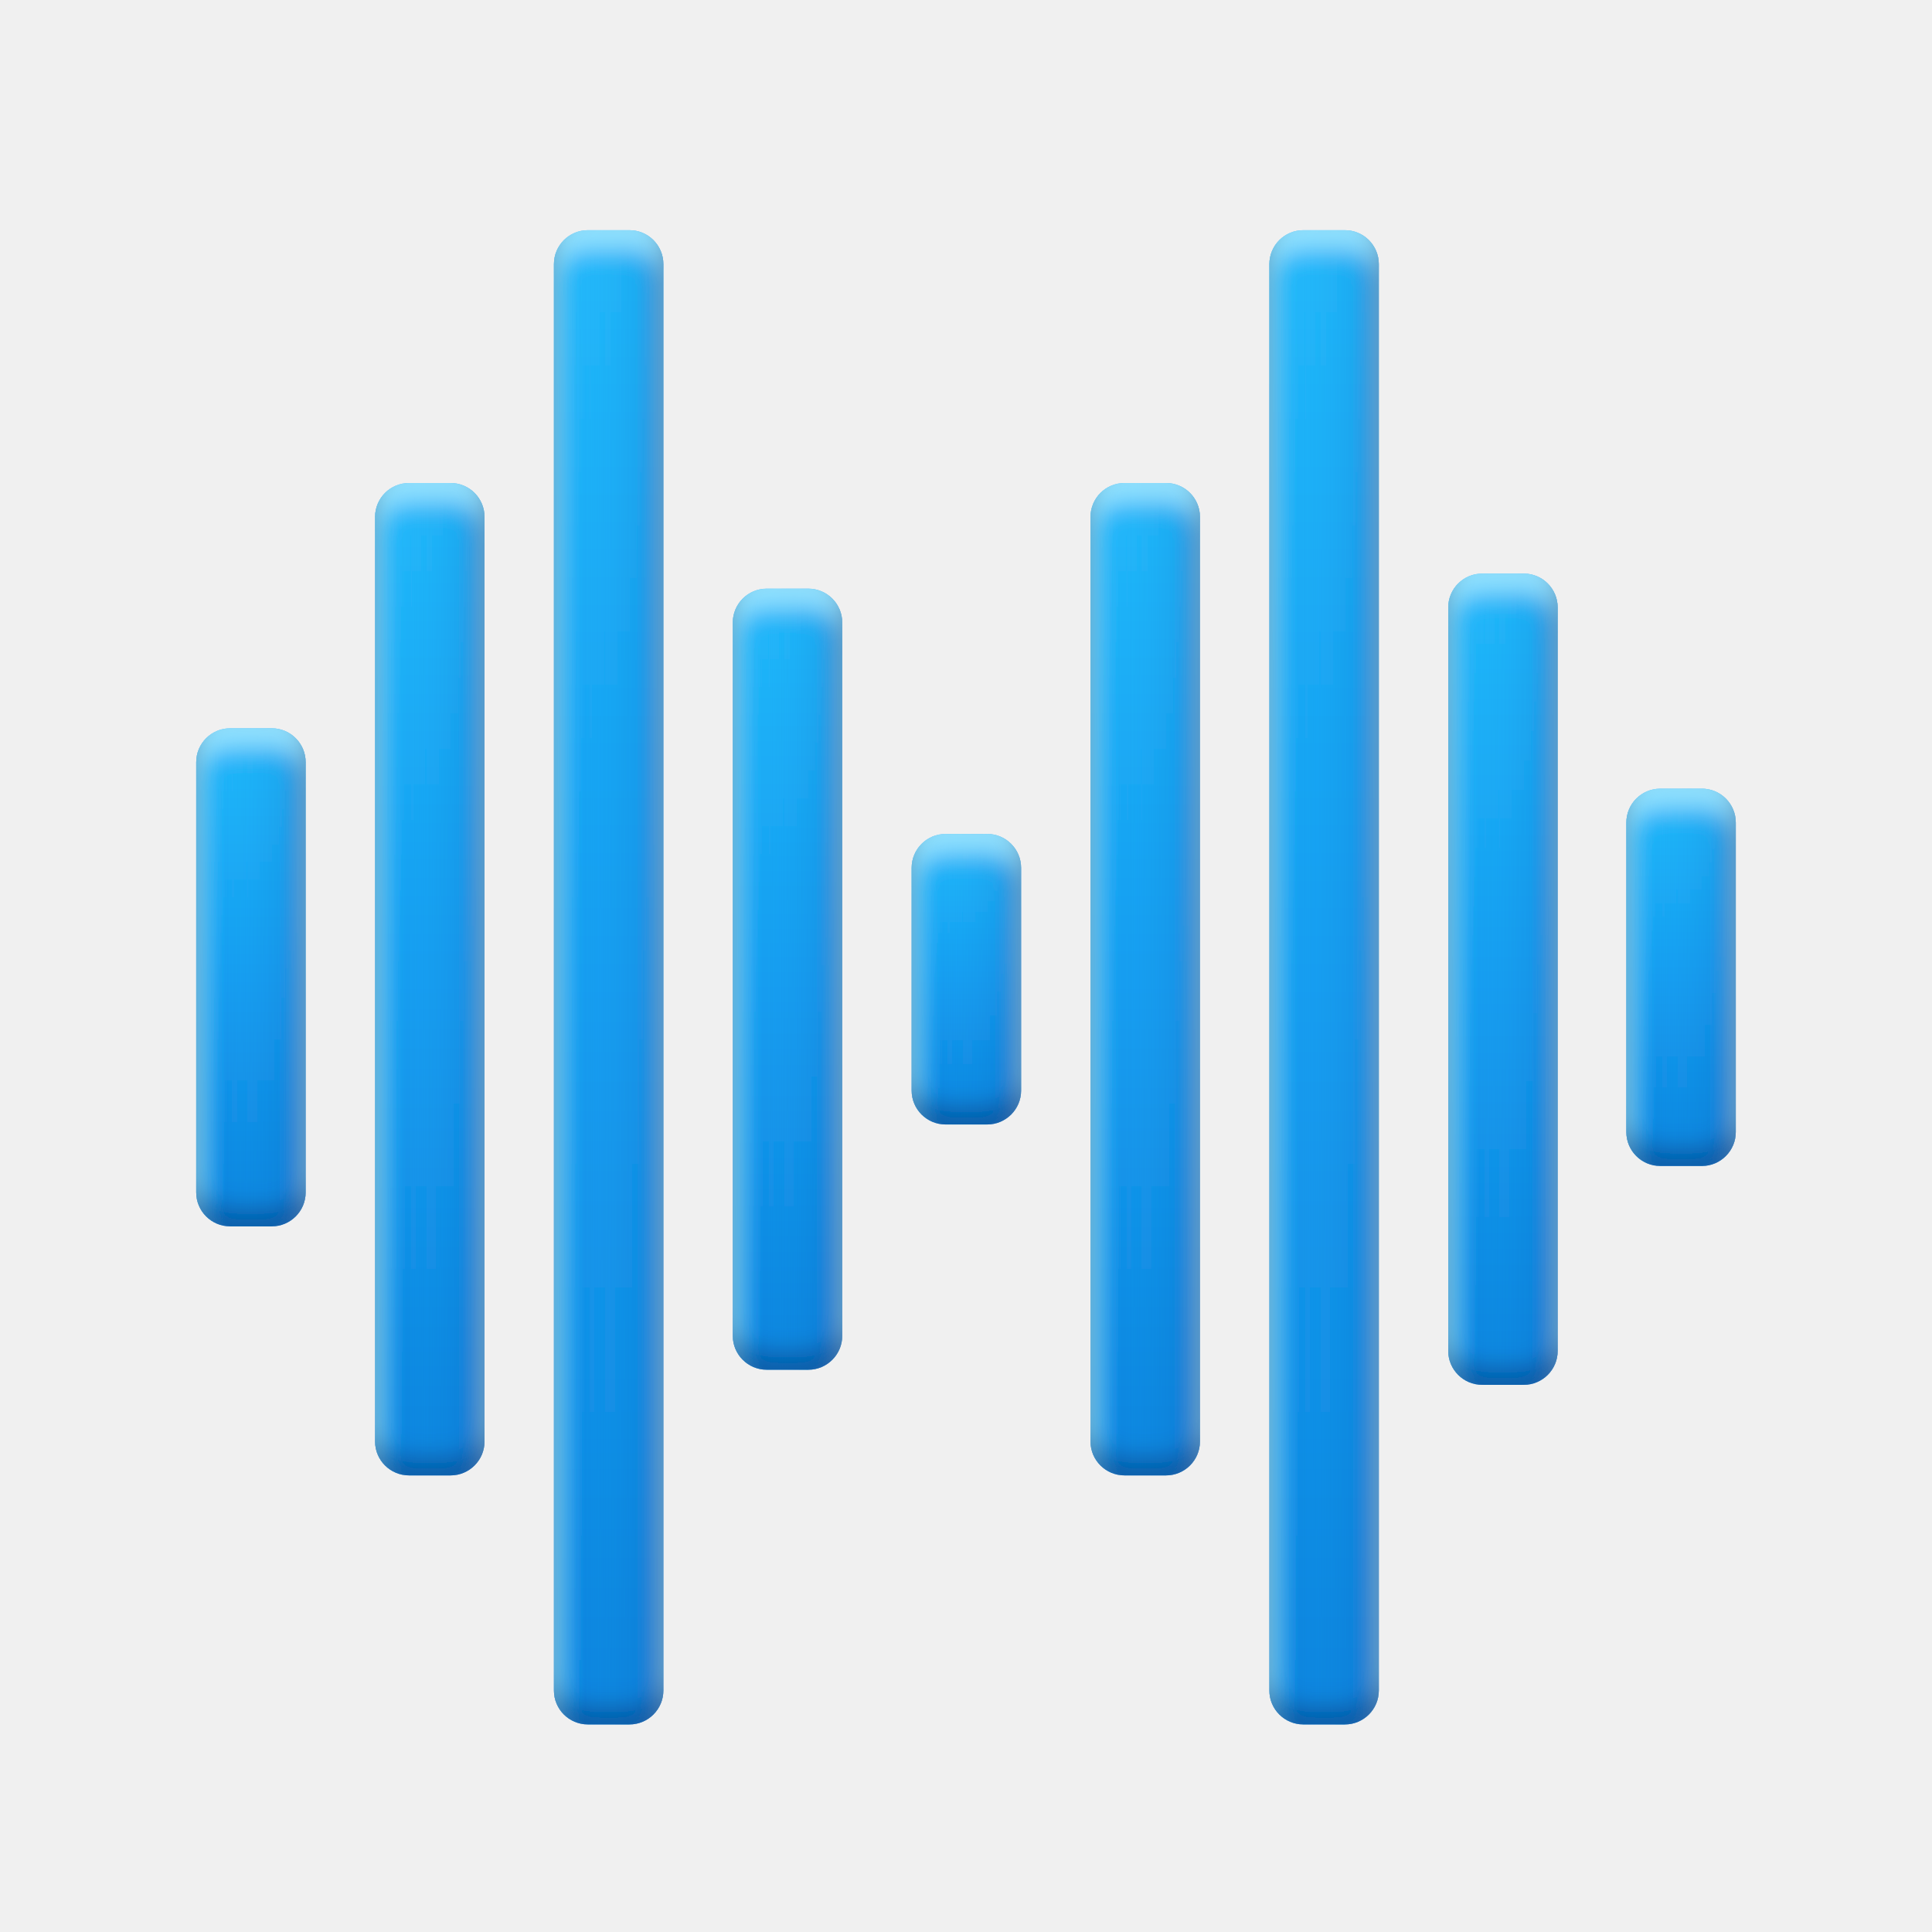
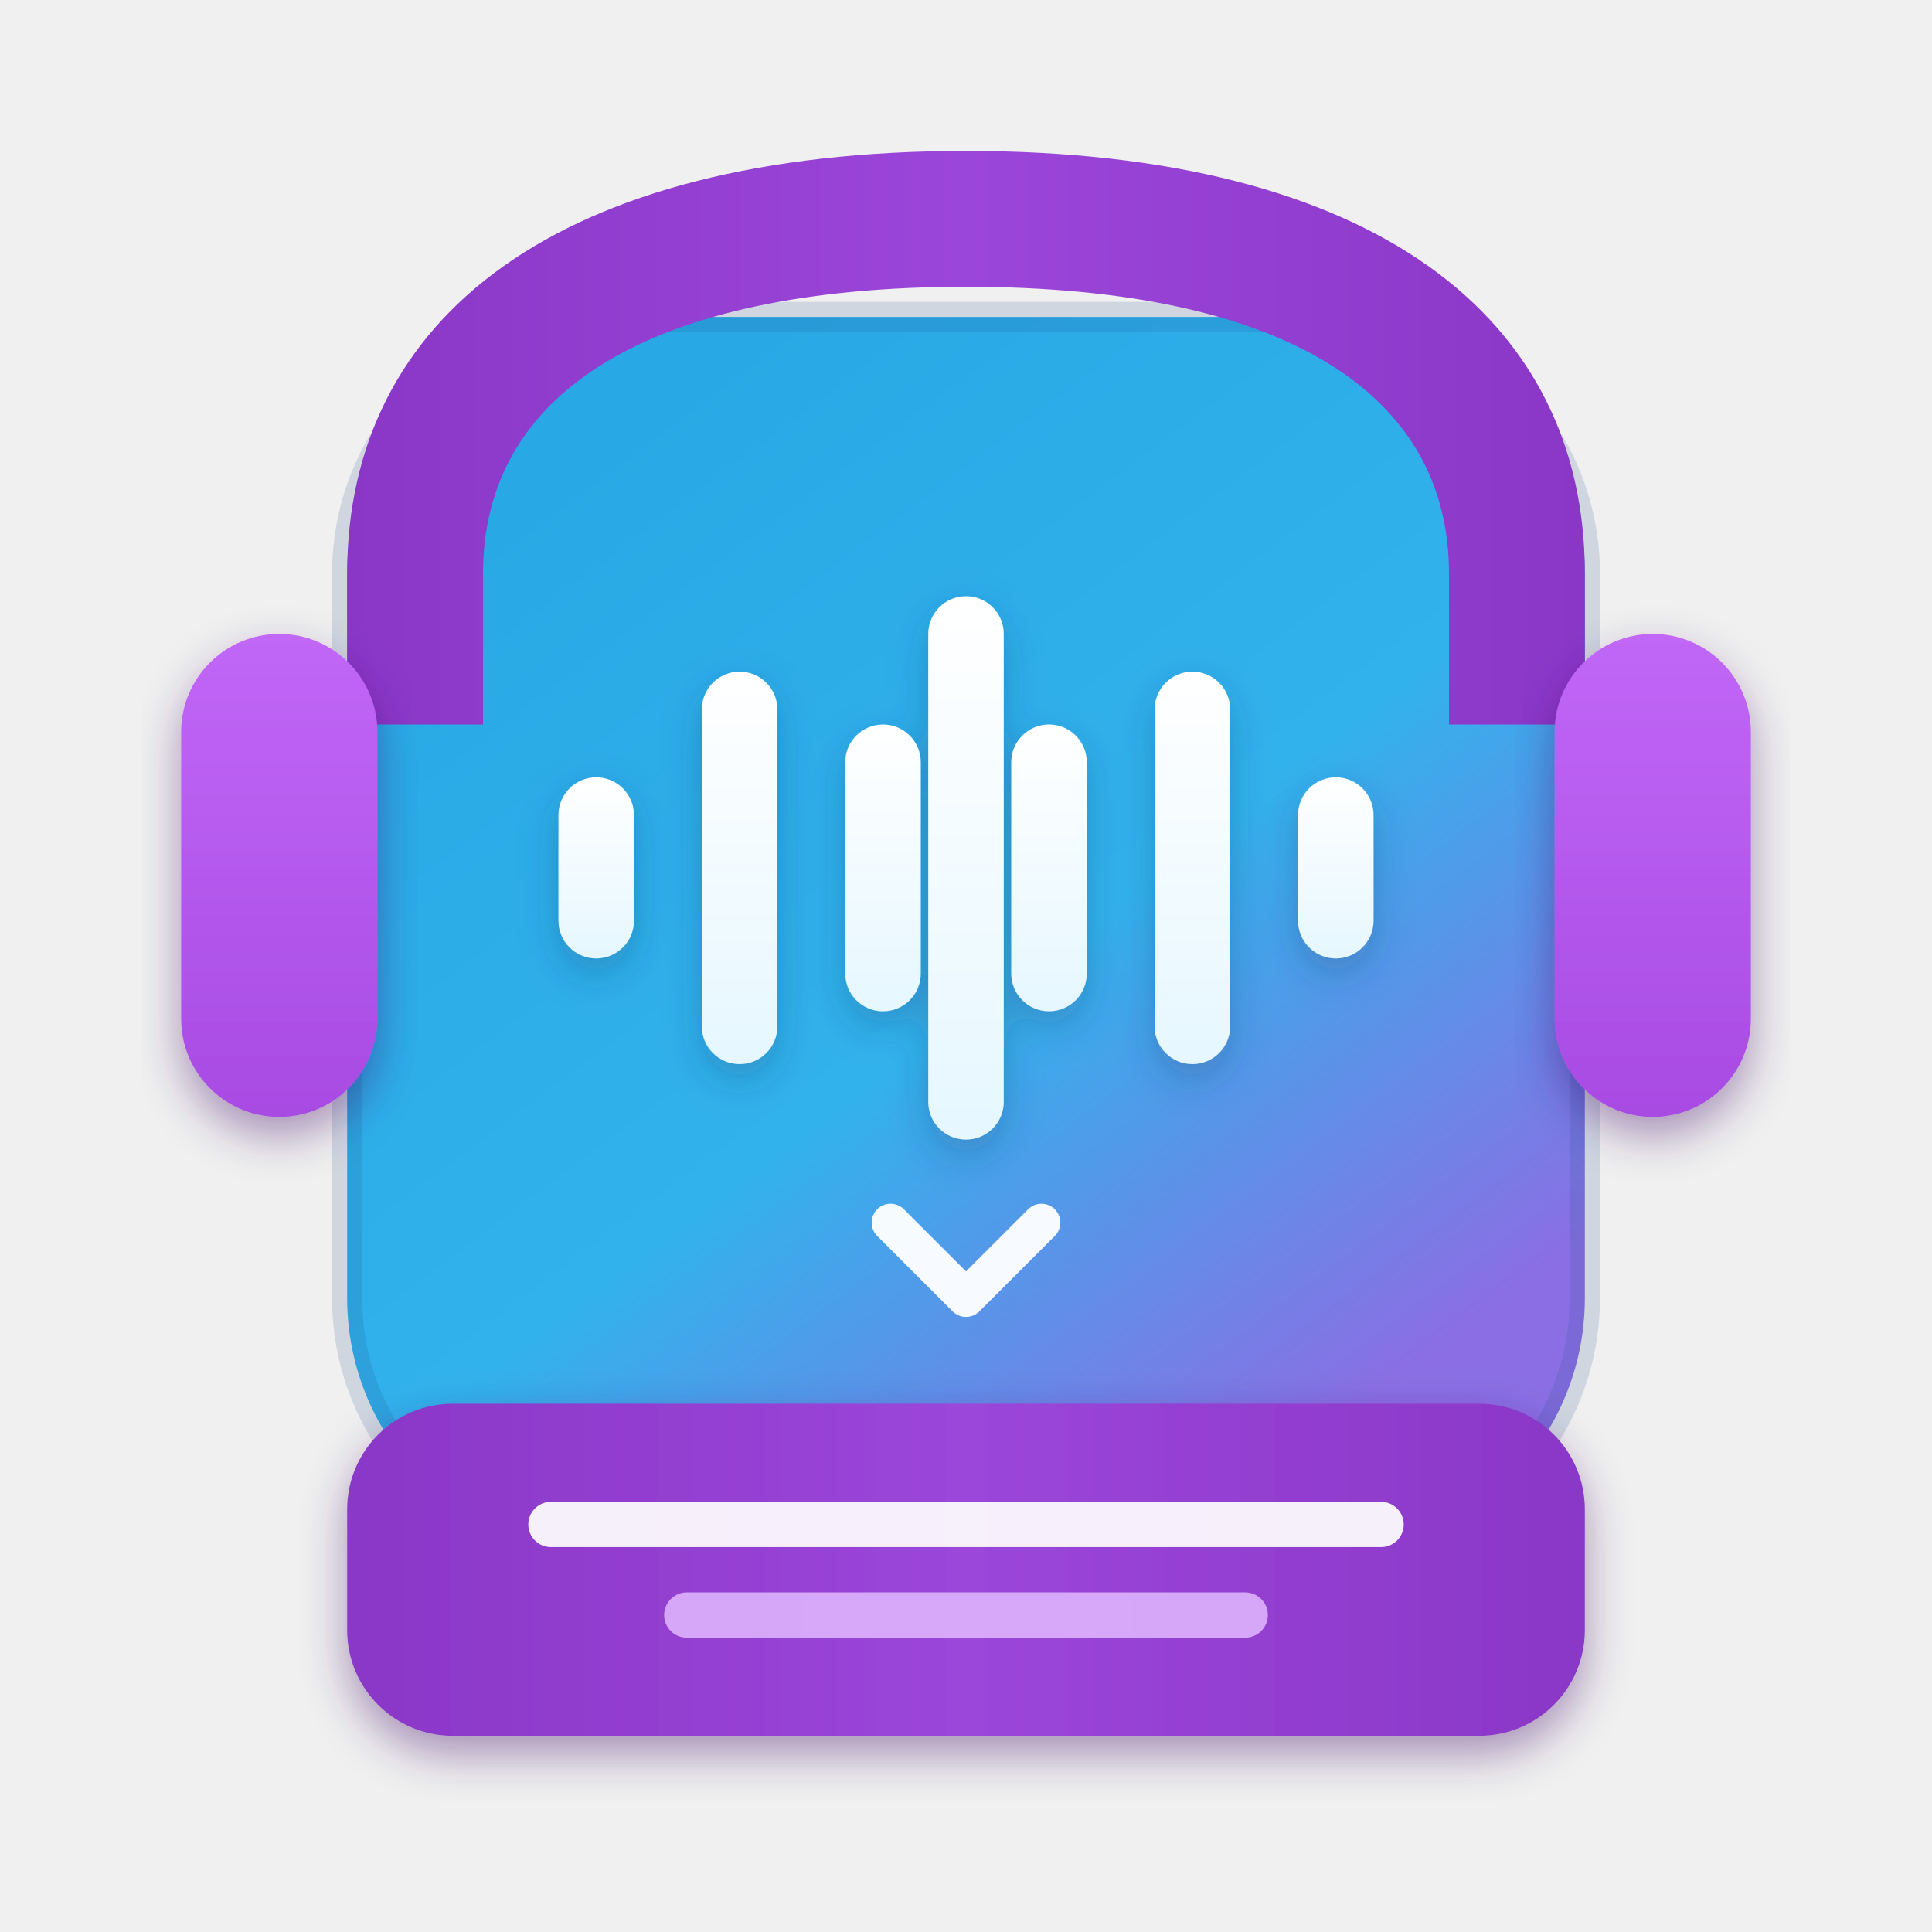
<svg xmlns="http://www.w3.org/2000/svg" viewBox="0 0 256 256" width="256" height="256">
  <defs>
-     <linearGradient id="barBodyGrad" x1="0%" y1="0%" x2="0%" y2="100%">
-       <stop offset="0%" stop-color="#22B8FA" />
-       <stop offset="50%" stop-color="#149DF0" />
-       <stop offset="100%" stop-color="#0E84DE" />
+     <linearGradient id="coreBlueGrad" x1="20%" y1="10%" x2="80%" y2="90%">
+       <stop offset="0%" stop-color="#28A9E5" />
+       <stop offset="55%" stop-color="#32B2EC" />
+       <stop offset="100%" stop-color="#8B6EE4" />
    </linearGradient>
-     <linearGradient id="barSideGrad" x1="0%" y1="0%" x2="100%" y2="0%">
-       <stop offset="0%" stop-color="#68D8FF" stop-opacity="0.65" />
-       <stop offset="28%" stop-color="#23B7F9" stop-opacity="0" />
-       <stop offset="75%" stop-color="#0A6DC4" stop-opacity="0.15" />
-       <stop offset="100%" stop-color="#0753A4" stop-opacity="0.45" />
+     <linearGradient id="purpleRibbonDark" x1="0%" y1="0%" x2="100%" y2="0%">
+       <stop offset="0%" stop-color="#8A37C7" />
+       <stop offset="50%" stop-color="#9B46DA" />
+       <stop offset="100%" stop-color="#8A37C7" />
    </linearGradient>
-     <filter id="bevel3d" x="-15%" y="-10%" width="130%" height="120%">
-       <feOffset dx="0" dy="2.5" in="SourceAlpha" result="offTop" />
-       <feGaussianBlur stdDeviation="1.5" in="offTop" result="blurTop" />
-       <feComposite operator="out" in="SourceAlpha" in2="blurTop" result="maskTop" />
-       <feFlood flood-color="#9BE8FF" flood-opacity="0.85" result="colorTop" />
-       <feComposite operator="in" in="colorTop" in2="maskTop" result="highlightTop" />
-       <feOffset dx="0" dy="-2.5" in="SourceAlpha" result="offBot" />
-       <feGaussianBlur stdDeviation="1.5" in="offBot" result="blurBot" />
-       <feComposite operator="out" in="SourceAlpha" in2="blurBot" result="maskBot" />
-       <feFlood flood-color="#05458E" flood-opacity="0.7" result="colorBot" />
-       <feComposite operator="in" in="colorBot" in2="maskBot" result="shadowBot" />
-       <feMerge>
-         <feMergeNode in="SourceGraphic" />
-         <feMergeNode in="highlightTop" />
-         <feMergeNode in="shadowBot" />
-       </feMerge>
+     <linearGradient id="purpleRibbonLight" x1="0%" y1="0%" x2="0%" y2="100%">
+       <stop offset="0%" stop-color="#C167F7" />
+       <stop offset="100%" stop-color="#A84BE3" />
+     </linearGradient>
+     <linearGradient id="whiteGlowGrad" x1="0%" y1="0%" x2="0%" y2="100%">
+       <stop offset="0%" stop-color="#FFFFFF" />
+       <stop offset="100%" stop-color="#E6F7FF" />
+     </linearGradient>
+     <filter id="ribbonShadow" x="-20%" y="-20%" width="140%" height="140%">
+       <feDropShadow dx="0" dy="2.5" stdDeviation="3" flood-color="#3B0F63" flood-opacity="0.4" />
+     </filter>
+     <filter id="innerElementShadow" x="-20%" y="-20%" width="140%" height="140%">
+       <feDropShadow dx="0" dy="2" stdDeviation="2.5" flood-color="#1A3A6E" flood-opacity="0.28" />
    </filter>
  </defs>
-   <g filter="url(#bevel3d)">
-     <rect x="26" y="96.5" width="14.5" height="66" rx="4.5" fill="url(#barBodyGrad)" />
-     <rect x="26" y="96.5" width="14.5" height="66" rx="4.5" fill="url(#barSideGrad)" />
-     <rect x="49.7" y="64" width="14.5" height="131.5" rx="4.5" fill="url(#barBodyGrad)" />
-     <rect x="49.7" y="64" width="14.5" height="131.5" rx="4.5" fill="url(#barSideGrad)" />
-     <rect x="73.4" y="30.5" width="14.5" height="198" rx="4.5" fill="url(#barBodyGrad)" />
-     <rect x="73.4" y="30.5" width="14.5" height="198" rx="4.5" fill="url(#barSideGrad)" />
-     <rect x="97.1" y="78" width="14.5" height="103.5" rx="4.5" fill="url(#barBodyGrad)" />
-     <rect x="97.1" y="78" width="14.5" height="103.5" rx="4.5" fill="url(#barSideGrad)" />
-     <rect x="120.8" y="110.5" width="14.5" height="38.5" rx="4.5" fill="url(#barBodyGrad)" />
-     <rect x="120.8" y="110.5" width="14.5" height="38.5" rx="4.5" fill="url(#barSideGrad)" />
-     <rect x="144.5" y="64" width="14.5" height="131.5" rx="4.5" fill="url(#barBodyGrad)" />
-     <rect x="144.5" y="64" width="14.5" height="131.5" rx="4.5" fill="url(#barSideGrad)" />
-     <rect x="168.2" y="30.5" width="14.5" height="198" rx="4.5" fill="url(#barBodyGrad)" />
-     <rect x="168.2" y="30.5" width="14.5" height="198" rx="4.5" fill="url(#barSideGrad)" />
-     <rect x="191.9" y="76" width="14.5" height="107.5" rx="4.5" fill="url(#barBodyGrad)" />
-     <rect x="191.9" y="76" width="14.5" height="107.5" rx="4.5" fill="url(#barSideGrad)" />
-     <rect x="215.5" y="104.5" width="14.5" height="50" rx="4.5" fill="url(#barBodyGrad)" />
-     <rect x="215.5" y="104.5" width="14.5" height="50" rx="4.5" fill="url(#barSideGrad)" />
+   <rect x="46" y="42" width="164" height="164" rx="34" fill="url(#coreBlueGrad)" />
+   <rect x="46" y="42" width="164" height="164" rx="34" fill="none" stroke="#1E4B8F" stroke-width="4" opacity="0.16" />
+   <path d="M 46,96 V 76 C 46,42 74,20 128,20 C 182,20 210,42 210,76 V 96 H 192 V 76 C 192,52 170,38 128,38 C 86,38 64,52 64,76 V 96 Z" fill="url(#purpleRibbonDark)" />
+   <rect x="24" y="84" width="26" height="64" rx="13" fill="url(#purpleRibbonLight)" filter="url(#ribbonShadow)" />
+   <rect x="206" y="84" width="26" height="64" rx="13" fill="url(#purpleRibbonLight)" filter="url(#ribbonShadow)" />
+   <rect x="46" y="186" width="164" height="44" rx="14" fill="url(#purpleRibbonDark)" filter="url(#ribbonShadow)" />
+   <rect x="70" y="199" width="116" height="6" rx="3" fill="#FFFFFF" opacity="0.92" />
+   <rect x="88" y="211" width="80" height="6" rx="3" fill="#E2B8FF" opacity="0.85" />
+   <g fill="url(#whiteGlowGrad)" filter="url(#innerElementShadow)">
+     <rect x="74" y="103" width="10" height="24" rx="5" />
+     <rect x="172" y="103" width="10" height="24" rx="5" />
+     <rect x="93" y="89" width="10" height="52" rx="5" />
+     <rect x="153" y="89" width="10" height="52" rx="5" />
+     <rect x="112" y="96" width="10" height="38" rx="5" />
+     <rect x="134" y="96" width="10" height="38" rx="5" />
+     <rect x="123" y="79" width="10" height="72" rx="5" />
  </g>
+   <path d="M 118,162 L 128,172 L 138,162" fill="none" stroke="#FFFFFF" stroke-width="5" stroke-linecap="round" stroke-linejoin="round" opacity="0.95" />
</svg>
